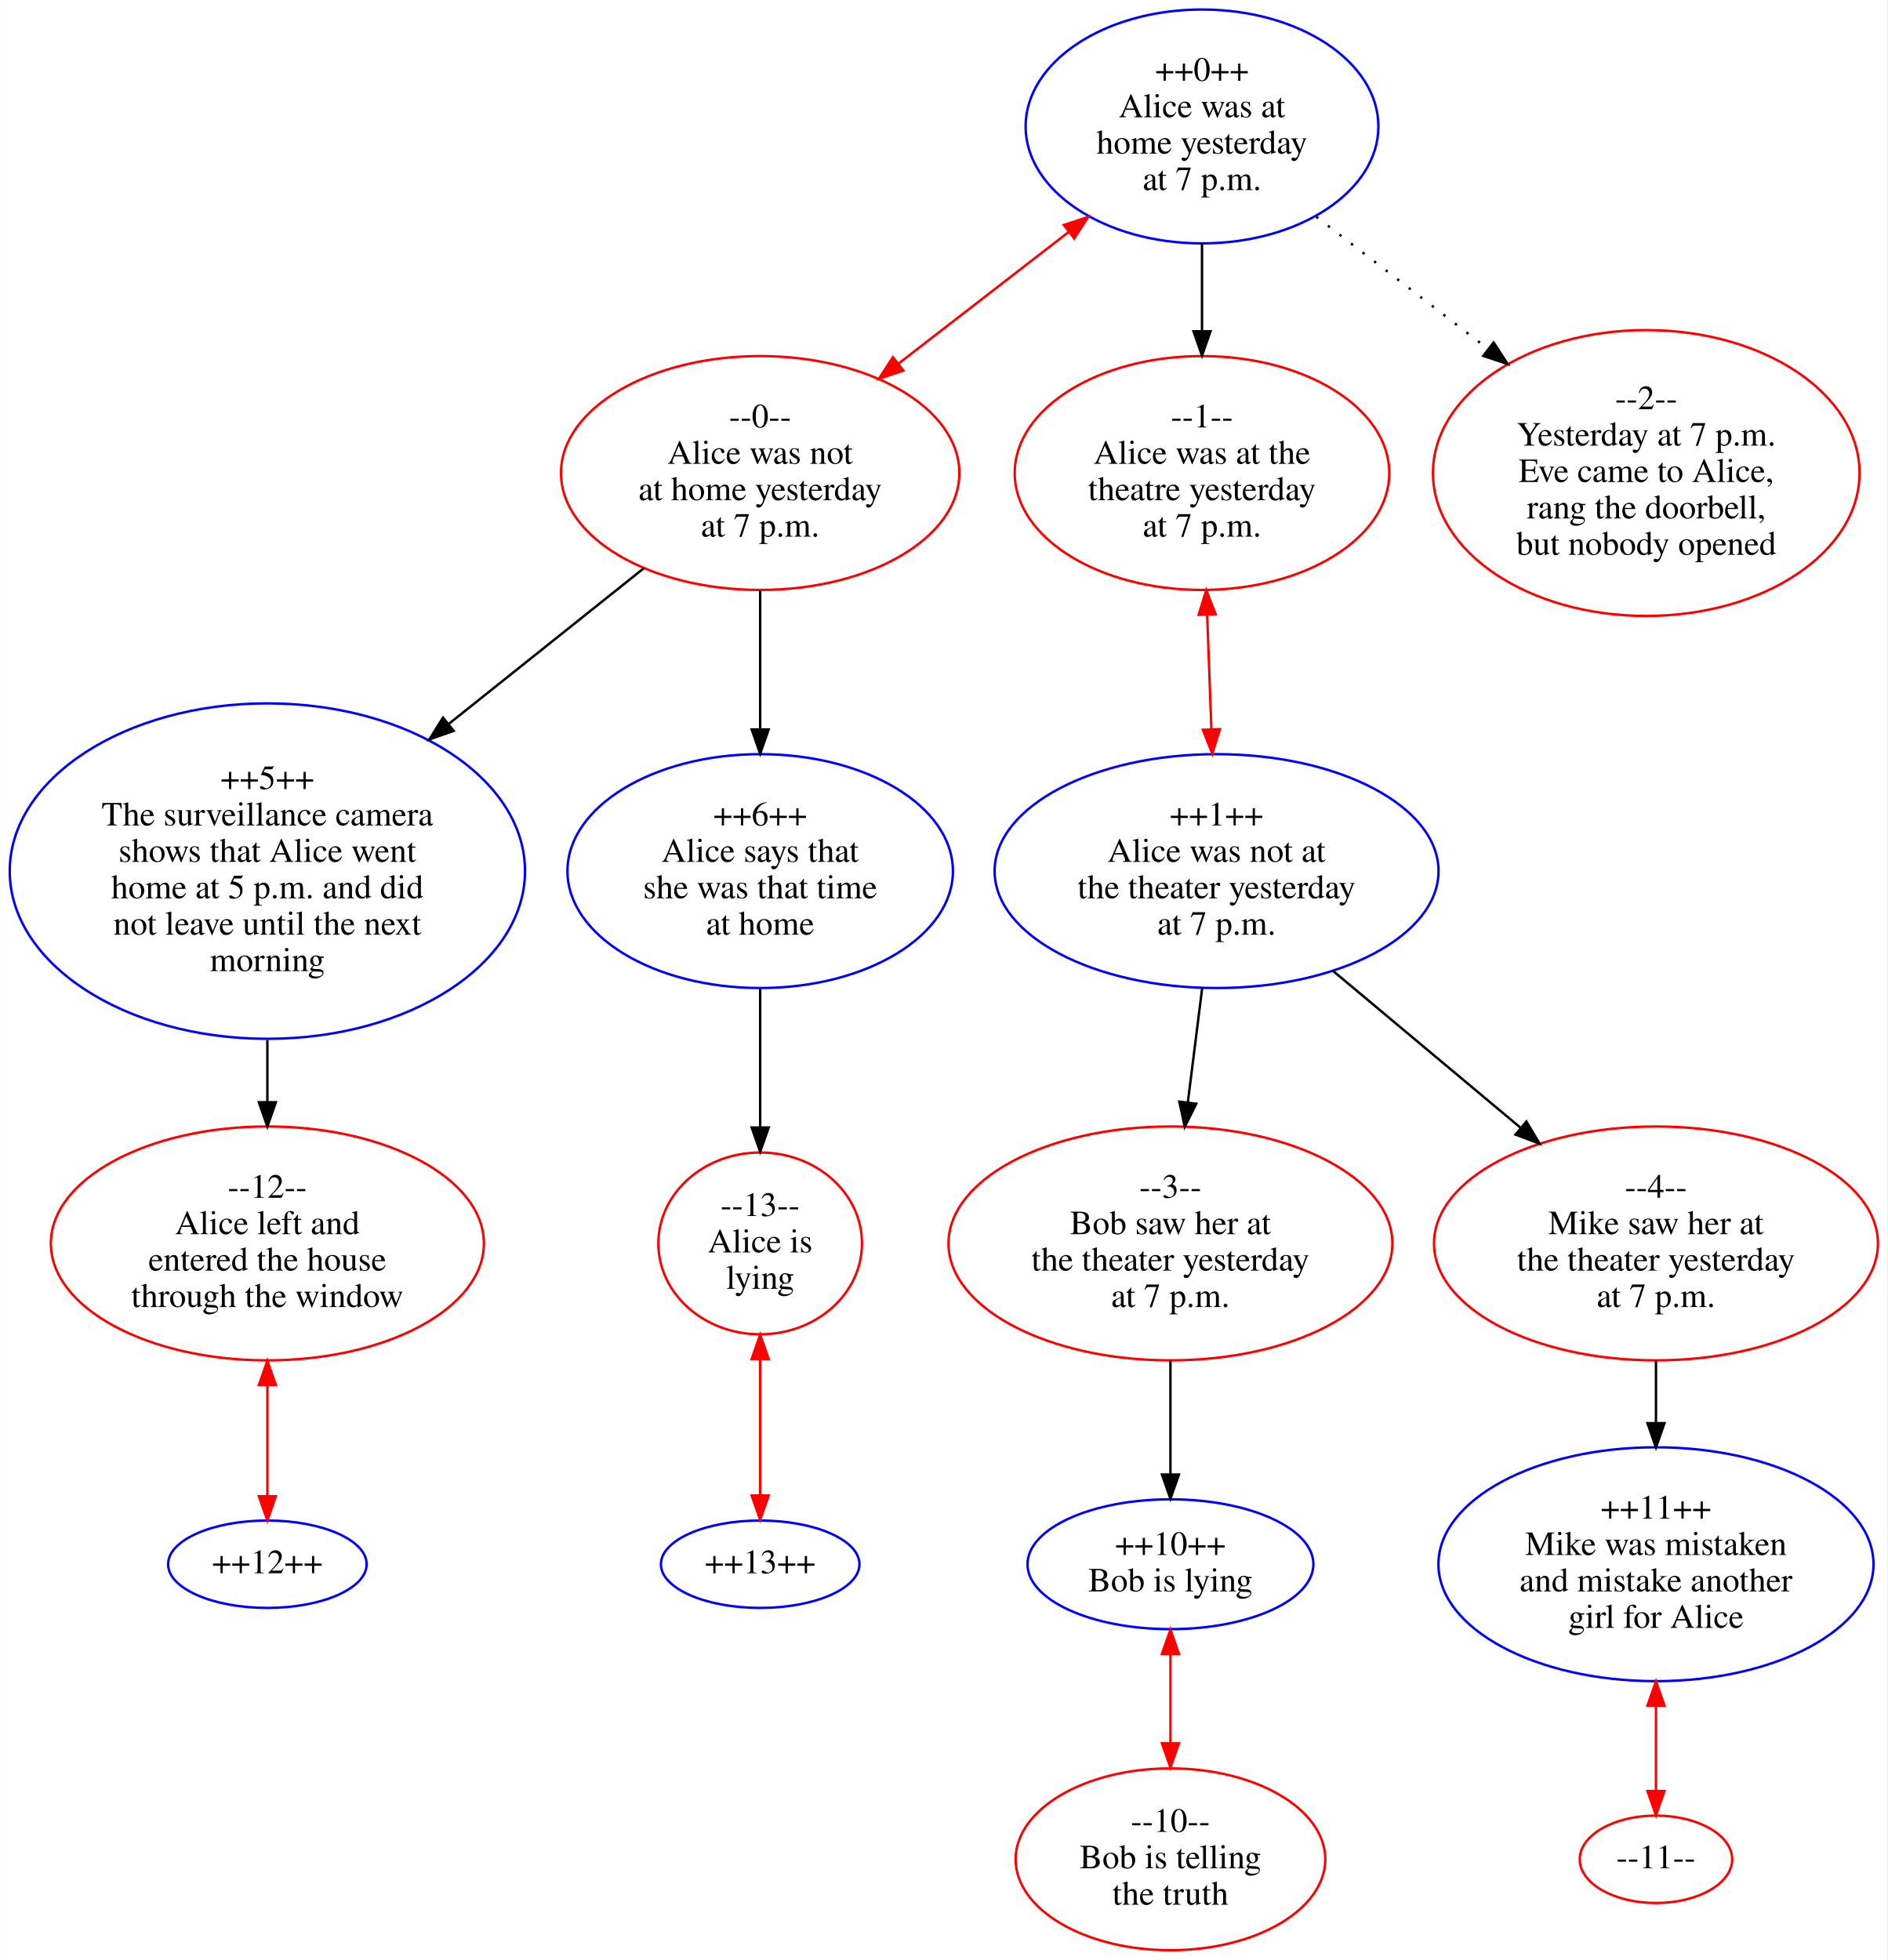
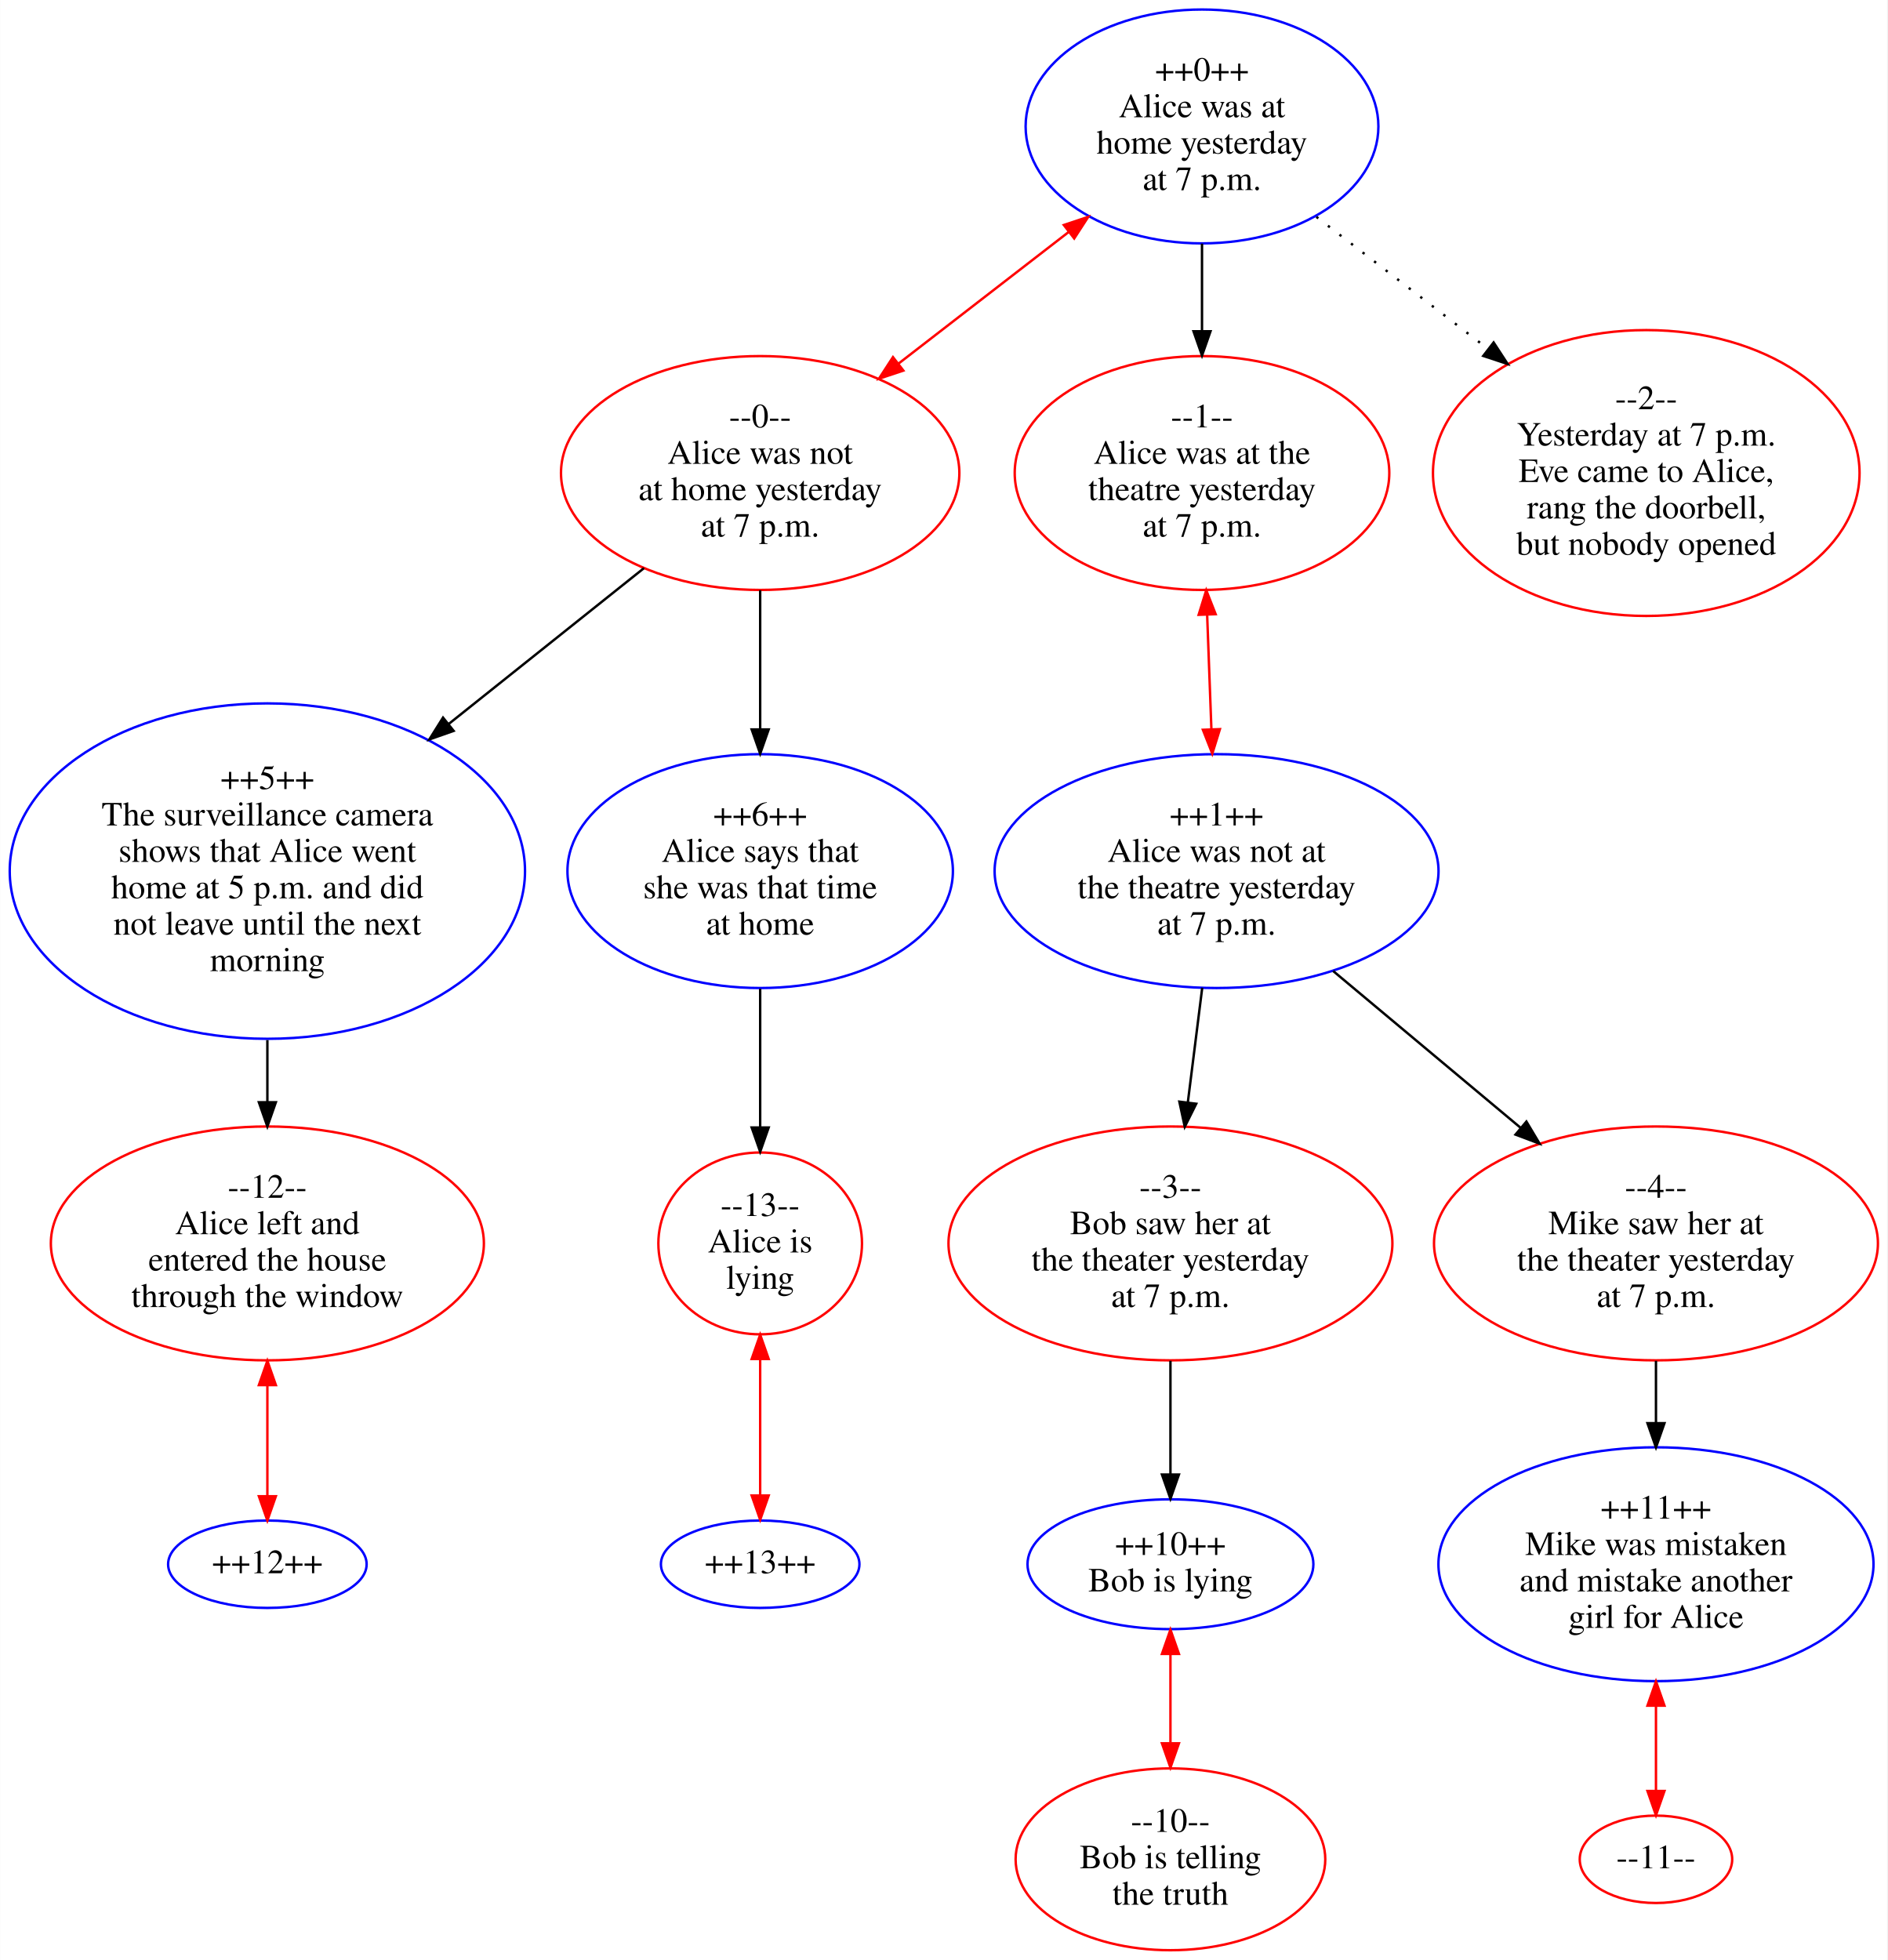
<svg xmlns="http://www.w3.org/2000/svg" xmlns:xlink="http://www.w3.org/1999/xlink" width="777pt" height="807pt" viewBox="0.00 0.00 777.28 807.43">
  <g id="graph0" class="graph" transform="scale(1 1) rotate(0) translate(4 803.43)">
    <polygon fill="white" stroke="transparent" points="-4,4 -4,-803.43 773.28,-803.43 773.28,4 -4,4" />
    <g id="node1" class="node">
      <g id="a_node1">
        <a xlink:href="https://github.com/nihole/wg_examples/wiki/examples_pw_0" xlink:title="++0++&#10;Alice was at&#10;home yesterday&#10;at 7 p.m.">
          <ellipse fill="none" stroke="blue" cx="491.07" cy="-751.34" rx="72.66" ry="48.17" />
          <text text-anchor="middle" x="491.07" y="-770.14" font-family="Times,serif" font-size="14.00">++0++</text>
          <text text-anchor="middle" x="491.07" y="-755.14" font-family="Times,serif" font-size="14.00">Alice was at</text>
          <text text-anchor="middle" x="491.07" y="-740.14" font-family="Times,serif" font-size="14.00">home yesterday</text>
          <text text-anchor="middle" x="491.07" y="-725.14" font-family="Times,serif" font-size="14.00">at 7 p.m.</text>
        </a>
      </g>
    </g>
    <g id="node2" class="node">
      <g id="a_node2">
        <a xlink:href="https://github.com/nihole/wg_examples/wiki/examples_nw_0" xlink:title="--0--&#10;Alice was not&#10;at home yesterday&#10;at 7 p.m.">
          <ellipse fill="none" stroke="red" cx="309.07" cy="-608.57" rx="82.05" ry="48.17" />
          <text text-anchor="middle" x="309.07" y="-627.37" font-family="Times,serif" font-size="14.00">--0--</text>
          <text text-anchor="middle" x="309.07" y="-612.37" font-family="Times,serif" font-size="14.00">Alice was not</text>
          <text text-anchor="middle" x="309.07" y="-597.37" font-family="Times,serif" font-size="14.00">at home yesterday</text>
          <text text-anchor="middle" x="309.07" y="-582.37" font-family="Times,serif" font-size="14.00">at 7 p.m.</text>
        </a>
      </g>
    </g>
    <g id="edge3" class="edge">
      <path fill="none" stroke="red" d="M436.28,-707.96C414.1,-690.81 388.49,-671.01 366.1,-653.68" />
      <polygon fill="red" stroke="red" points="434.15,-710.74 444.2,-714.09 438.43,-705.2 434.15,-710.74" />
      <polygon fill="red" stroke="red" points="368.05,-650.77 358,-647.42 363.77,-656.31 368.05,-650.77" />
    </g>
    <g id="node3" class="node">
      <g id="a_node3">
        <a xlink:href="https://github.com/nihole/wg_examples/wiki/examples_nw_1" xlink:title="--1--&#10;Alice was at the&#10;theatre yesterday&#10;at 7 p.m.">
          <ellipse fill="none" stroke="red" cx="491.07" cy="-608.57" rx="77.15" ry="48.17" />
          <text text-anchor="middle" x="491.07" y="-627.37" font-family="Times,serif" font-size="14.00">--1--</text>
          <text text-anchor="middle" x="491.07" y="-612.37" font-family="Times,serif" font-size="14.00">Alice was at the</text>
          <text text-anchor="middle" x="491.07" y="-597.37" font-family="Times,serif" font-size="14.00">theatre yesterday</text>
          <text text-anchor="middle" x="491.07" y="-582.37" font-family="Times,serif" font-size="14.00">at 7 p.m.</text>
        </a>
      </g>
    </g>
    <g id="edge1" class="edge">
      <path fill="none" stroke="black" d="M491.07,-703.08C491.07,-691.58 491.07,-679.17 491.07,-667.26" />
      <polygon fill="black" stroke="black" points="494.57,-666.95 491.07,-656.95 487.57,-666.95 494.57,-666.95" />
    </g>
    <g id="node5" class="node">
      <g id="a_node5">
        <a xlink:href="https://github.com/nihole/wg_examples/wiki/examples_nw_2" xlink:title="--2--&#10;Yesterday at 7 p.m.&#10;Eve came to Alice,&#10;rang the doorbell,&#10;but nobody opened">
          <ellipse fill="none" stroke="red" cx="674.07" cy="-608.57" rx="87.86" ry="58.88" />
          <text text-anchor="middle" x="674.07" y="-634.87" font-family="Times,serif" font-size="14.00">--2--</text>
          <text text-anchor="middle" x="674.07" y="-619.87" font-family="Times,serif" font-size="14.00">Yesterday at 7 p.m.</text>
          <text text-anchor="middle" x="674.07" y="-604.87" font-family="Times,serif" font-size="14.00">Eve came to Alice,</text>
          <text text-anchor="middle" x="674.07" y="-589.87" font-family="Times,serif" font-size="14.00">rang the doorbell,</text>
          <text text-anchor="middle" x="674.07" y="-574.87" font-family="Times,serif" font-size="14.00">but nobody opened</text>
        </a>
      </g>
    </g>
    <g id="edge2" class="edge">
      <path fill="none" stroke="black" stroke-dasharray="1,5" d="M538.19,-714.09C559.7,-697.55 585.52,-677.69 608.84,-659.74" />
      <polygon fill="black" stroke="black" points="611.19,-662.35 616.98,-653.48 606.92,-656.81 611.19,-662.35" />
    </g>
    <g id="node12" class="node">
      <g id="a_node12">
        <a xlink:href="https://github.com/nihole/wg_examples/wiki/examples_pw_5" xlink:title="++5++&#10;The surveillance camera&#10;shows that Alice went&#10;home at 5 p.m. and did&#10;not leave until the next&#10;morning">
          <ellipse fill="none" stroke="blue" cx="106.07" cy="-444.58" rx="106.13" ry="69.09" />
          <text text-anchor="middle" x="106.07" y="-478.38" font-family="Times,serif" font-size="14.00">++5++</text>
          <text text-anchor="middle" x="106.07" y="-463.38" font-family="Times,serif" font-size="14.00">The surveillance camera</text>
          <text text-anchor="middle" x="106.07" y="-448.38" font-family="Times,serif" font-size="14.00">shows that Alice went</text>
          <text text-anchor="middle" x="106.07" y="-433.38" font-family="Times,serif" font-size="14.00">home at 5 p.m. and did</text>
          <text text-anchor="middle" x="106.07" y="-418.38" font-family="Times,serif" font-size="14.00">not leave until the next</text>
          <text text-anchor="middle" x="106.07" y="-403.38" font-family="Times,serif" font-size="14.00">morning</text>
        </a>
      </g>
    </g>
    <g id="edge4" class="edge">
      <path fill="none" stroke="black" d="M261.21,-569.39C237.21,-550.23 207.59,-526.59 180.68,-505.12" />
      <polygon fill="black" stroke="black" points="182.8,-502.34 172.8,-498.83 178.43,-507.81 182.8,-502.34" />
    </g>
    <g id="node15" class="node">
      <g id="a_node15">
        <a xlink:href="https://github.com/nihole/wg_examples/wiki/examples_pw_6" xlink:title="++6++&#10;Alice says that&#10;she was that time&#10;at home">
          <ellipse fill="none" stroke="blue" cx="309.07" cy="-444.58" rx="79.39" ry="48.17" />
          <text text-anchor="middle" x="309.07" y="-463.38" font-family="Times,serif" font-size="14.00">++6++</text>
          <text text-anchor="middle" x="309.07" y="-448.38" font-family="Times,serif" font-size="14.00">Alice says that</text>
          <text text-anchor="middle" x="309.07" y="-433.38" font-family="Times,serif" font-size="14.00">she was that time</text>
          <text text-anchor="middle" x="309.07" y="-418.38" font-family="Times,serif" font-size="14.00">at home</text>
        </a>
      </g>
    </g>
    <g id="edge5" class="edge">
      <path fill="none" stroke="black" d="M309.07,-560.28C309.07,-542.39 309.07,-521.84 309.07,-503.12" />
      <polygon fill="black" stroke="black" points="312.57,-502.93 309.07,-492.93 305.57,-502.93 312.57,-502.93" />
    </g>
    <g id="node4" class="node">
      <g id="a_node4">
-         <a xlink:href="https://github.com/nihole/wg_examples/wiki/examples_pw_1" xlink:title="++1++&#10;Alice was not at&#10;the theater yesterday&#10;at 7 p.m.">
+         <a xlink:href="https://github.com/nihole/wg_examples/wiki/examples_pw_1" xlink:title="++1++&#10;Alice was not at&#10;the theatre yesterday&#10;at 7 p.m.">
          <ellipse fill="none" stroke="blue" cx="497.07" cy="-444.58" rx="91.43" ry="48.17" />
          <text text-anchor="middle" x="497.07" y="-463.38" font-family="Times,serif" font-size="14.00">++1++</text>
          <text text-anchor="middle" x="497.07" y="-448.38" font-family="Times,serif" font-size="14.00">Alice was not at</text>
-           <text text-anchor="middle" x="497.07" y="-433.38" font-family="Times,serif" font-size="14.00">the theater yesterday</text>
+           <text text-anchor="middle" x="497.07" y="-433.38" font-family="Times,serif" font-size="14.00">the theatre yesterday</text>
          <text text-anchor="middle" x="497.07" y="-418.38" font-family="Times,serif" font-size="14.00">at 7 p.m.</text>
        </a>
      </g>
    </g>
    <g id="edge6" class="edge">
      <path fill="none" stroke="red" d="M493.19,-550.1C493.76,-534.89 494.37,-518.47 494.93,-503.25" />
      <polygon fill="red" stroke="red" points="489.69,-550.16 492.82,-560.28 496.69,-550.42 489.69,-550.16" />
      <polygon fill="red" stroke="red" points="498.44,-503.05 495.31,-492.93 491.44,-502.79 498.44,-503.05" />
    </g>
    <g id="node6" class="node">
      <g id="a_node6">
        <a xlink:href="https://github.com/nihole/wg_examples/wiki/examples_nw_3" xlink:title="--3--&#10;Bob saw her at&#10;the theater yesterday&#10;at 7 p.m.">
          <ellipse fill="none" stroke="red" cx="478.07" cy="-291.2" rx="91.43" ry="48.17" />
          <text text-anchor="middle" x="478.07" y="-310" font-family="Times,serif" font-size="14.00">--3--</text>
          <text text-anchor="middle" x="478.07" y="-295" font-family="Times,serif" font-size="14.00">Bob saw her at</text>
          <text text-anchor="middle" x="478.07" y="-280" font-family="Times,serif" font-size="14.00">the theater yesterday</text>
          <text text-anchor="middle" x="478.07" y="-265" font-family="Times,serif" font-size="14.00">at 7 p.m.</text>
        </a>
      </g>
    </g>
    <g id="edge7" class="edge">
      <path fill="none" stroke="black" d="M491.16,-396.52C489.28,-381.56 487.19,-364.86 485.23,-349.29" />
      <polygon fill="black" stroke="black" points="488.69,-348.73 483.97,-339.24 481.74,-349.6 488.69,-348.73" />
    </g>
    <g id="node9" class="node">
      <g id="a_node9">
        <a xlink:href="https://github.com/nihole/wg_examples/wiki/examples_nw_4" xlink:title="--4--&#10;Mike saw her at&#10;the theater yesterday&#10;at 7 p.m.">
          <ellipse fill="none" stroke="red" cx="678.07" cy="-291.2" rx="91.43" ry="48.17" />
          <text text-anchor="middle" x="678.07" y="-310" font-family="Times,serif" font-size="14.00">--4--</text>
          <text text-anchor="middle" x="678.07" y="-295" font-family="Times,serif" font-size="14.00">Mike saw her at</text>
          <text text-anchor="middle" x="678.07" y="-280" font-family="Times,serif" font-size="14.00">the theater yesterday</text>
          <text text-anchor="middle" x="678.07" y="-265" font-family="Times,serif" font-size="14.00">at 7 p.m.</text>
        </a>
      </g>
    </g>
    <g id="edge8" class="edge">
      <path fill="none" stroke="black" d="M545.1,-403.41C568.82,-383.57 597.57,-359.53 622.26,-338.87" />
      <polygon fill="black" stroke="black" points="624.7,-341.4 630.13,-332.3 620.21,-336.03 624.7,-341.4" />
    </g>
    <g id="node7" class="node">
      <g id="a_node7">
        <a xlink:href="https://github.com/nihole/wg_examples/wiki/examples_pw_10" xlink:title="++10++&#10;Bob is lying">
          <ellipse fill="none" stroke="blue" cx="478.07" cy="-159.04" rx="58.88" ry="26.74" />
          <text text-anchor="middle" x="478.07" y="-162.84" font-family="Times,serif" font-size="14.00">++10++</text>
          <text text-anchor="middle" x="478.07" y="-147.84" font-family="Times,serif" font-size="14.00">Bob is lying</text>
        </a>
      </g>
    </g>
    <g id="edge9" class="edge">
      <path fill="none" stroke="black" d="M478.07,-242.84C478.07,-227.4 478.07,-210.52 478.07,-196.05" />
      <polygon fill="black" stroke="black" points="481.57,-195.99 478.07,-185.99 474.57,-195.99 481.57,-195.99" />
    </g>
    <g id="node8" class="node">
      <g id="a_node8">
        <a xlink:href="https://github.com/nihole/wg_examples/wiki/examples_nw_10" xlink:title="--10--&#10;Bob is telling&#10;the truth">
          <ellipse fill="none" stroke="red" cx="478.07" cy="-37.48" rx="63.78" ry="37.45" />
          <text text-anchor="middle" x="478.07" y="-48.78" font-family="Times,serif" font-size="14.00">--10--</text>
          <text text-anchor="middle" x="478.07" y="-33.78" font-family="Times,serif" font-size="14.00">Bob is telling</text>
          <text text-anchor="middle" x="478.07" y="-18.78" font-family="Times,serif" font-size="14.00">the truth</text>
        </a>
      </g>
    </g>
    <g id="edge10" class="edge">
      <path fill="none" stroke="red" d="M478.07,-121.82C478.07,-110.42 478.07,-97.65 478.07,-85.61" />
      <polygon fill="red" stroke="red" points="474.57,-122.09 478.07,-132.09 481.57,-122.09 474.57,-122.09" />
      <polygon fill="red" stroke="red" points="481.57,-85.26 478.07,-75.26 474.57,-85.26 481.57,-85.26" />
    </g>
    <g id="node10" class="node">
      <g id="a_node10">
        <a xlink:href="https://github.com/nihole/wg_examples/wiki/examples_pw_11" xlink:title="++11++&#10;Mike was mistaken&#10;and mistake another&#10;girl for Alice">
          <ellipse fill="none" stroke="blue" cx="678.07" cy="-159.04" rx="89.61" ry="48.17" />
          <text text-anchor="middle" x="678.07" y="-177.84" font-family="Times,serif" font-size="14.00">++11++</text>
          <text text-anchor="middle" x="678.07" y="-162.84" font-family="Times,serif" font-size="14.00">Mike was mistaken</text>
          <text text-anchor="middle" x="678.07" y="-147.84" font-family="Times,serif" font-size="14.00">and mistake another</text>
          <text text-anchor="middle" x="678.07" y="-132.84" font-family="Times,serif" font-size="14.00">girl for Alice</text>
        </a>
      </g>
    </g>
    <g id="edge11" class="edge">
      <path fill="none" stroke="black" d="M678.07,-242.84C678.07,-234.57 678.07,-225.89 678.07,-217.39" />
      <polygon fill="black" stroke="black" points="681.57,-217.14 678.07,-207.14 674.57,-217.14 681.57,-217.14" />
    </g>
    <g id="node11" class="node">
      <g id="a_node11">
        <a xlink:href="https://github.com/nihole/wg_examples/wiki/examples_nw_11" xlink:title="--11--&#10;">
          <ellipse fill="none" stroke="red" cx="678.07" cy="-37.48" rx="31.4" ry="18" />
          <text text-anchor="middle" x="678.07" y="-33.78" font-family="Times,serif" font-size="14.00">--11--</text>
        </a>
      </g>
    </g>
    <g id="edge12" class="edge">
      <path fill="none" stroke="red" d="M678.07,-100.63C678.07,-88.45 678.07,-76.13 678.07,-65.71" />
      <polygon fill="red" stroke="red" points="674.57,-100.78 678.07,-110.78 681.57,-100.78 674.57,-100.78" />
      <polygon fill="red" stroke="red" points="681.57,-65.62 678.07,-55.62 674.57,-65.62 681.57,-65.62" />
    </g>
    <g id="node13" class="node">
      <g id="a_node13">
        <a xlink:href="https://github.com/nihole/wg_examples/wiki/examples_nw_12" xlink:title="--12--&#10;Alice left and&#10;entered the house&#10;through the window">
          <ellipse fill="none" stroke="red" cx="106.07" cy="-291.2" rx="89.19" ry="48.17" />
          <text text-anchor="middle" x="106.07" y="-310" font-family="Times,serif" font-size="14.00">--12--</text>
          <text text-anchor="middle" x="106.07" y="-295" font-family="Times,serif" font-size="14.00">Alice left and</text>
          <text text-anchor="middle" x="106.07" y="-280" font-family="Times,serif" font-size="14.00">entered the house</text>
          <text text-anchor="middle" x="106.07" y="-265" font-family="Times,serif" font-size="14.00">through the window</text>
        </a>
      </g>
    </g>
    <g id="edge13" class="edge">
      <path fill="none" stroke="black" d="M106.07,-374.98C106.07,-366.41 106.07,-357.73 106.07,-349.36" />
      <polygon fill="black" stroke="black" points="109.57,-349.35 106.07,-339.35 102.57,-349.35 109.57,-349.35" />
    </g>
    <g id="node14" class="node">
      <g id="a_node14">
        <a xlink:href="https://github.com/nihole/wg_examples/wiki/examples_pw_12" xlink:title="++12++&#10;">
          <ellipse fill="none" stroke="blue" cx="106.07" cy="-159.04" rx="40.89" ry="18" />
          <text text-anchor="middle" x="106.07" y="-155.34" font-family="Times,serif" font-size="14.00">++12++</text>
        </a>
      </g>
    </g>
    <g id="edge14" class="edge">
      <path fill="none" stroke="red" d="M106.07,-232.72C106.07,-216.93 106.07,-200.53 106.07,-187.32" />
      <polygon fill="red" stroke="red" points="102.57,-232.84 106.07,-242.84 109.57,-232.84 102.57,-232.84" />
      <polygon fill="red" stroke="red" points="109.57,-187.05 106.07,-177.05 102.57,-187.05 109.57,-187.05" />
    </g>
    <g id="node16" class="node">
      <g id="a_node16">
        <a xlink:href="https://github.com/nihole/wg_examples/wiki/examples_nw_13" xlink:title="--13--&#10;Alice is&#10;lying">
          <ellipse fill="none" stroke="red" cx="309.07" cy="-291.2" rx="41.94" ry="37.45" />
          <text text-anchor="middle" x="309.07" y="-302.5" font-family="Times,serif" font-size="14.00">--13--</text>
          <text text-anchor="middle" x="309.07" y="-287.5" font-family="Times,serif" font-size="14.00">Alice is</text>
          <text text-anchor="middle" x="309.07" y="-272.5" font-family="Times,serif" font-size="14.00">lying</text>
        </a>
      </g>
    </g>
    <g id="edge15" class="edge">
      <path fill="none" stroke="black" d="M309.07,-396.1C309.07,-377.9 309.07,-357.15 309.07,-339.01" />
      <polygon fill="black" stroke="black" points="312.57,-338.95 309.07,-328.95 305.57,-338.95 312.57,-338.95" />
    </g>
    <g id="node17" class="node">
      <g id="a_node17">
        <a xlink:href="https://github.com/nihole/wg_examples/wiki/examples_pw_13" xlink:title="++13++&#10;">
          <ellipse fill="none" stroke="blue" cx="309.07" cy="-159.04" rx="40.89" ry="18" />
          <text text-anchor="middle" x="309.07" y="-155.34" font-family="Times,serif" font-size="14.00">++13++</text>
        </a>
      </g>
    </g>
    <g id="edge16" class="edge">
      <path fill="none" stroke="red" d="M309.07,-243.33C309.07,-224.68 309.07,-203.86 309.07,-187.7" />
      <polygon fill="red" stroke="red" points="305.57,-243.6 309.07,-253.6 312.57,-243.6 305.57,-243.6" />
      <polygon fill="red" stroke="red" points="312.57,-187.34 309.07,-177.34 305.57,-187.34 312.57,-187.34" />
    </g>
  </g>
</svg>
